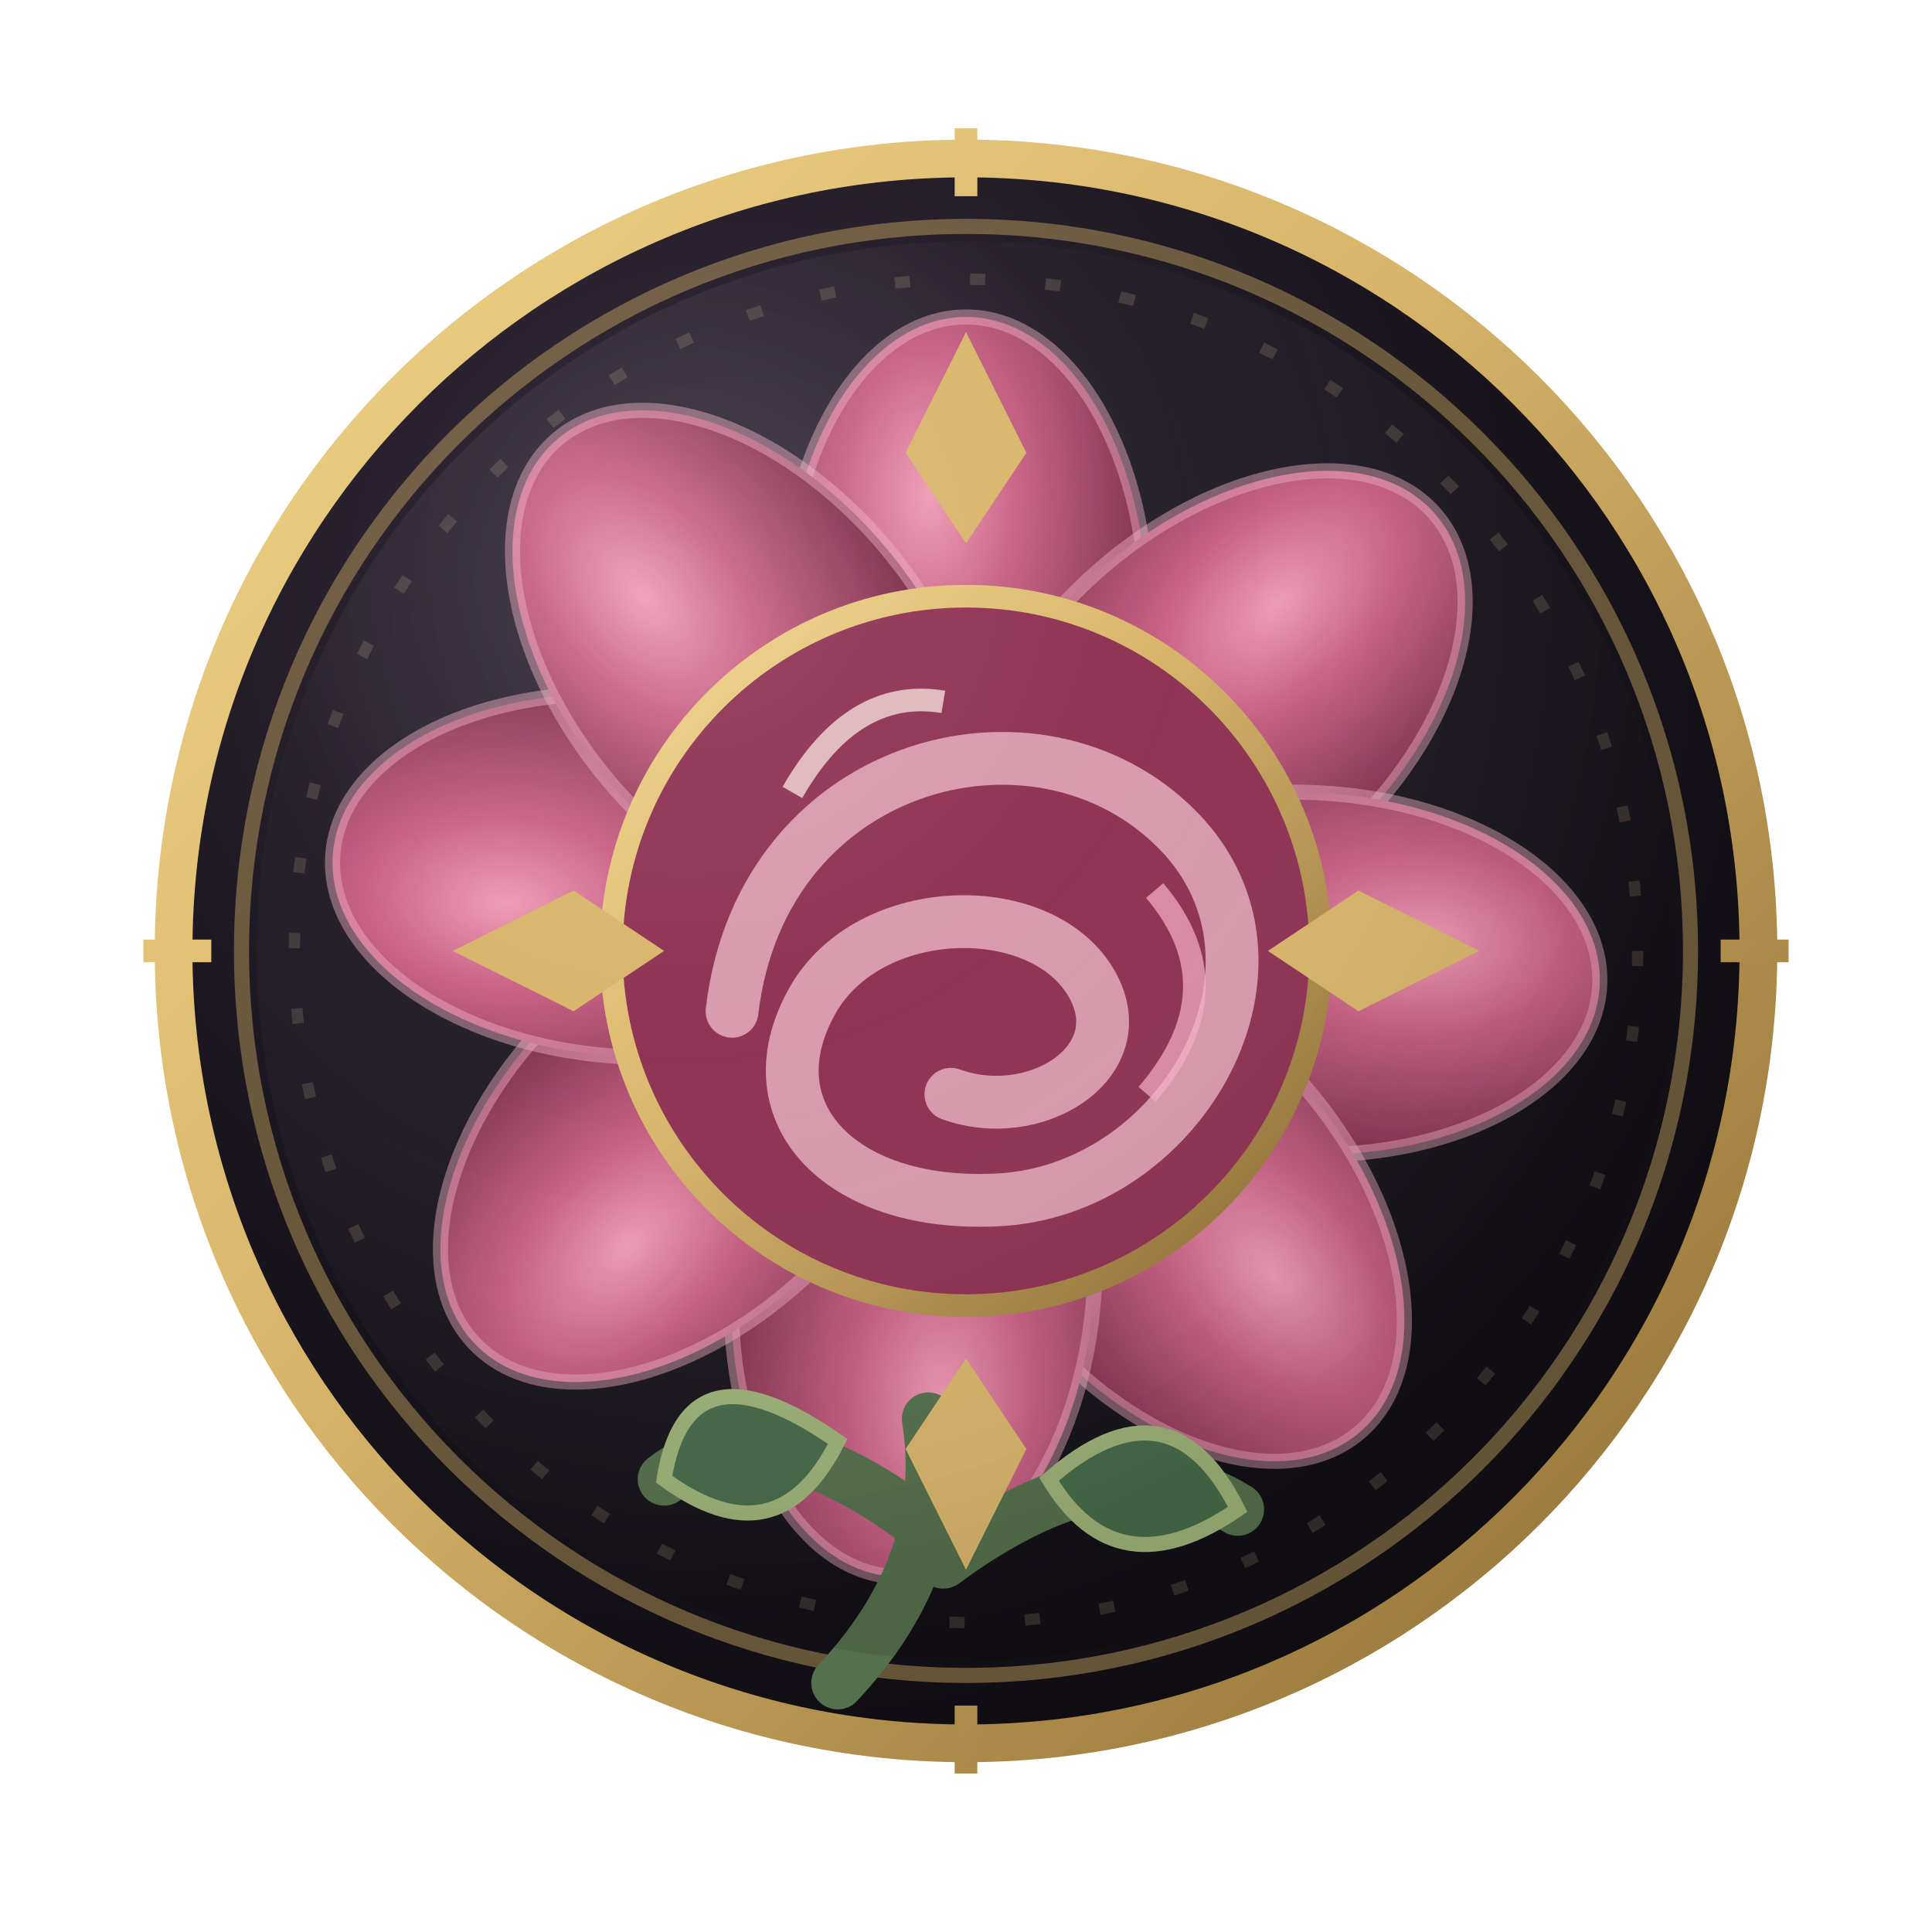
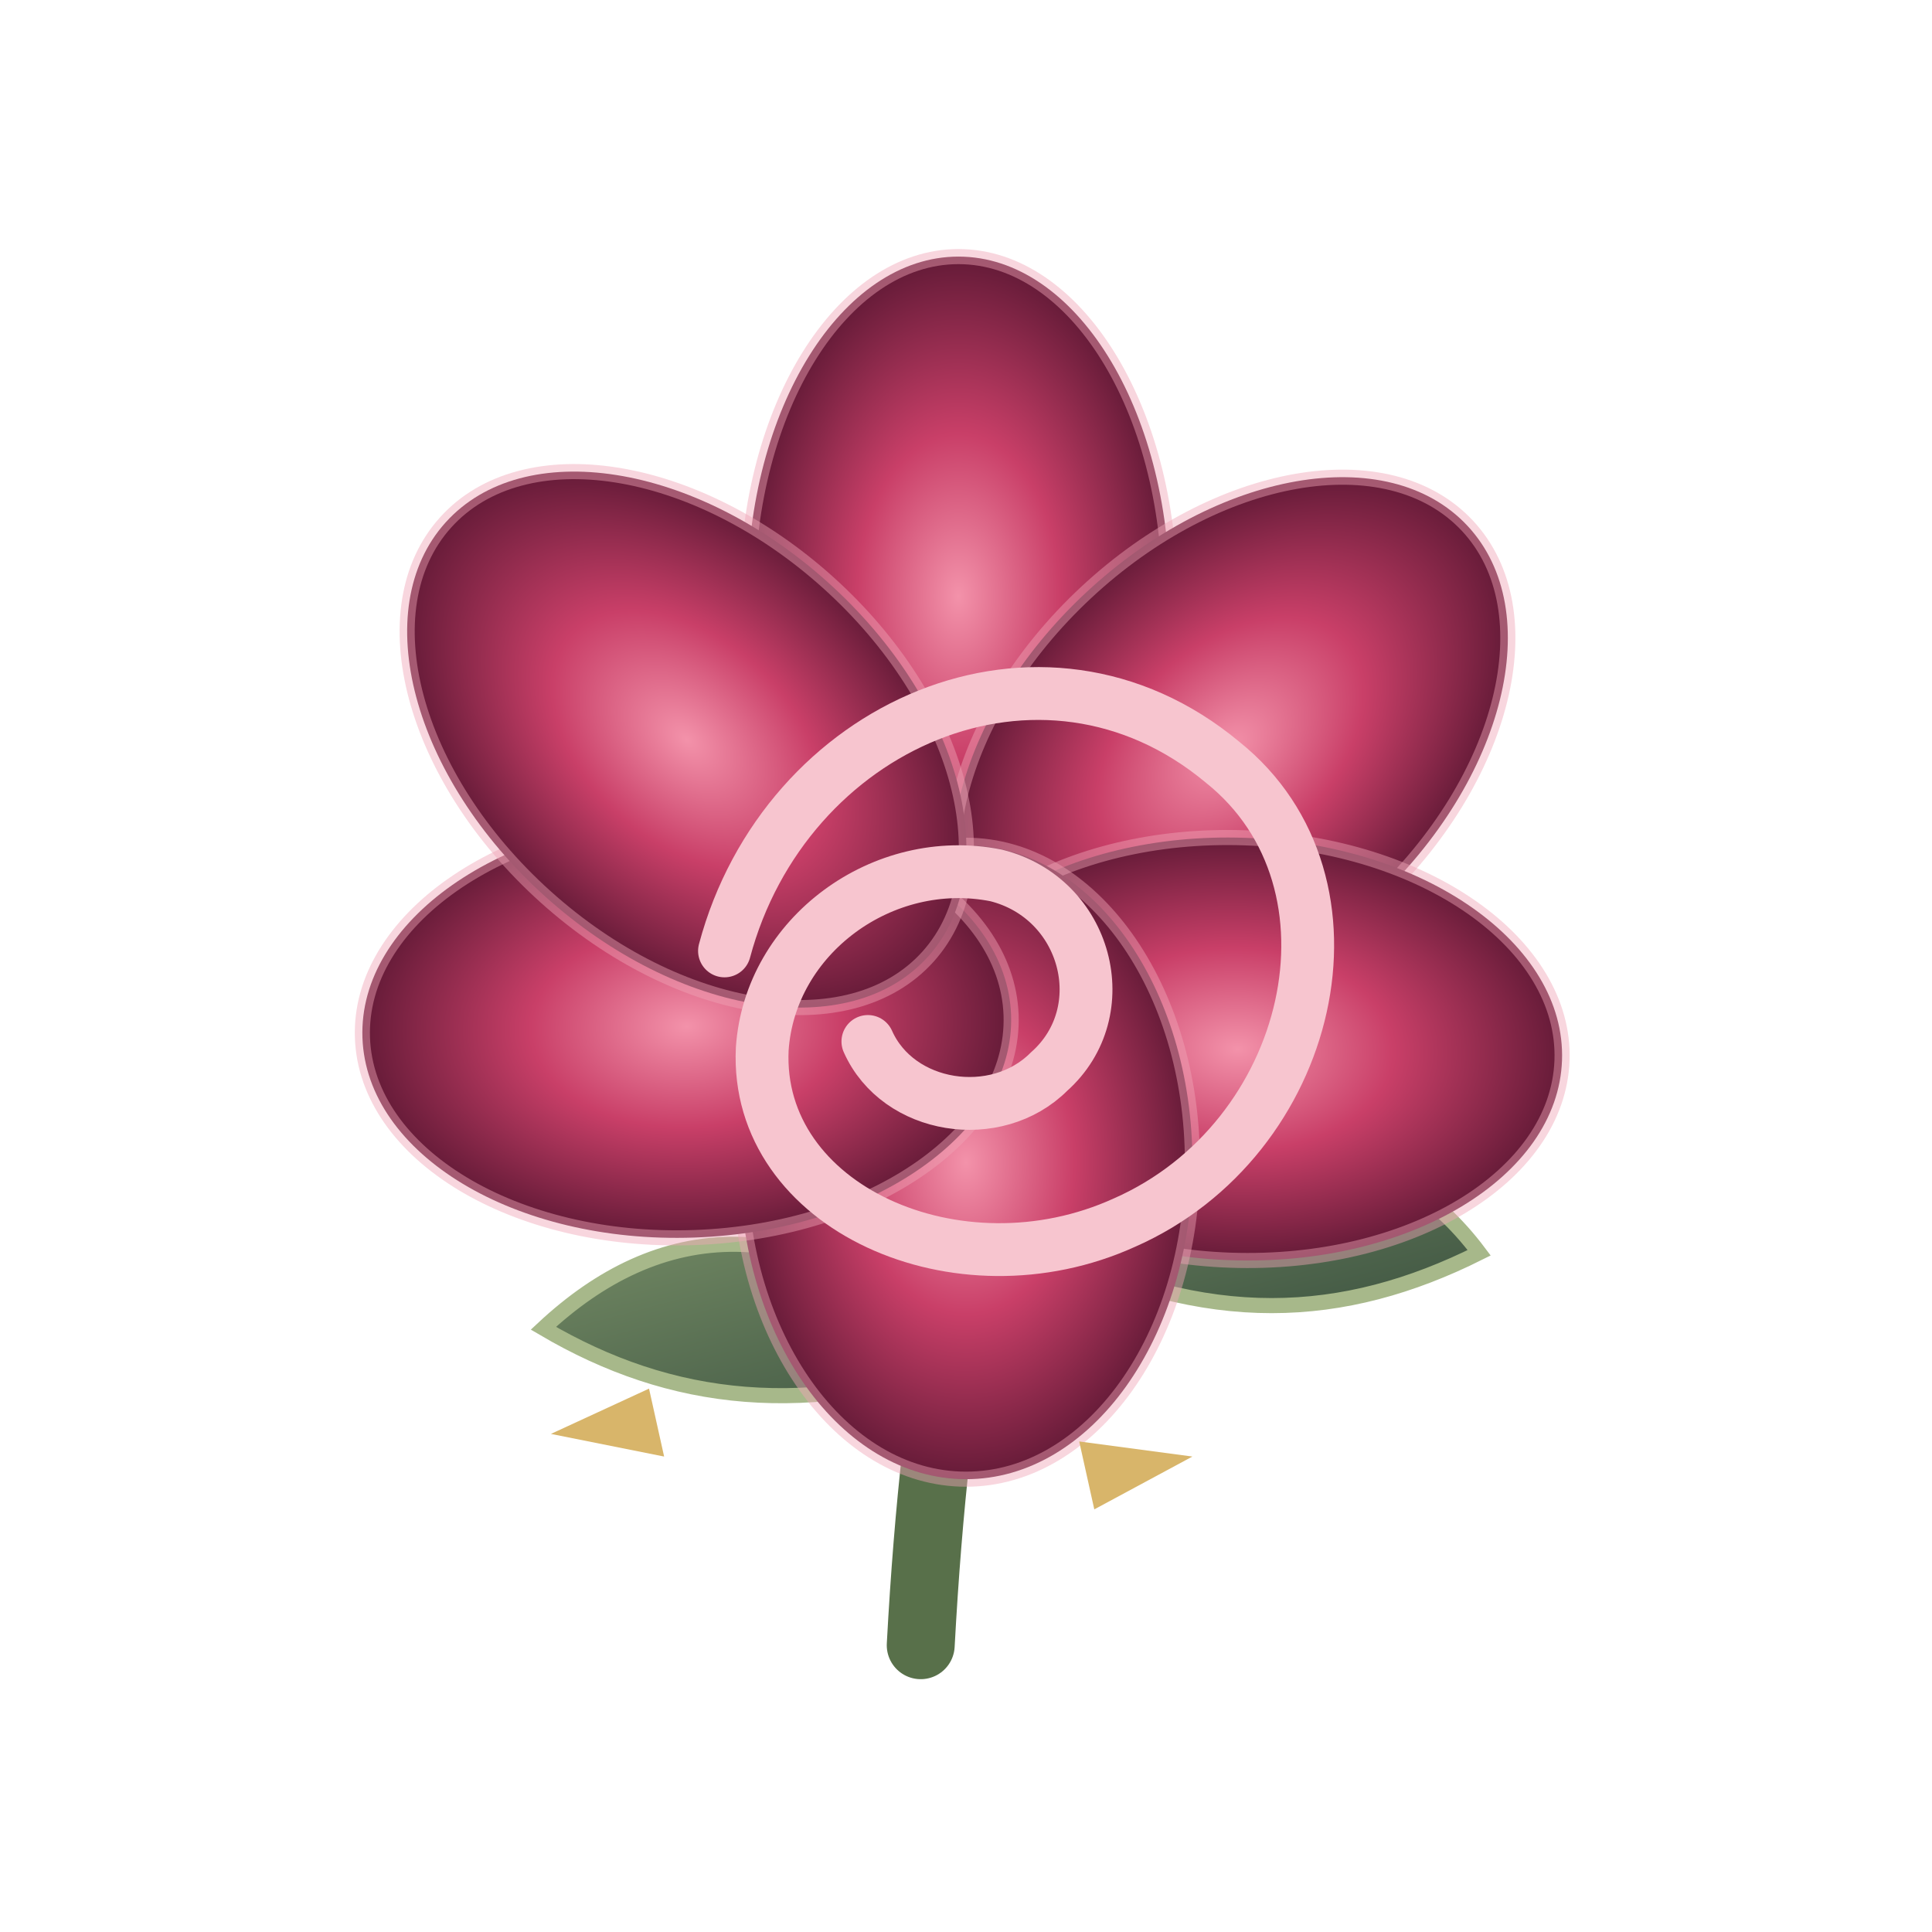
<svg xmlns="http://www.w3.org/2000/svg" width="256" height="256" viewBox="0 0 256 256">
  <defs>
-     <radialGradient id="bezel" cx="35%" cy="28%" r="75%">
-       <stop offset="0" stop-color="#3a3040" />
-       <stop offset=".55" stop-color="#1c1720" />
-       <stop offset="1" stop-color="#0f0c12" />
+     <radialGradient id="petal">
+       <stop stop-color="#F392AA" />
+       <stop offset=".48" stop-color="#C93F68" />
+       <stop offset="1" stop-color="#651B38" />
    </radialGradient>
-     <linearGradient id="gold" x1="0" y1="0" x2="1" y2="1">
-       <stop offset="0" stop-color="#f0d58a" />
-       <stop offset=".42" stop-color="#d8b56a" />
-       <stop offset="1" stop-color="#8b6b32" />
+     <linearGradient id="leaf" x2="1" y2="1">
+       <stop stop-color="#82996E" />
+       <stop offset="1" stop-color="#304638" />
    </linearGradient>
-     <radialGradient id="gloss" cx="30%" cy="22%" r="75%">
-       <stop offset="0" stop-color="#ffffff" stop-opacity=".22" />
-       <stop offset=".45" stop-color="#ffffff" stop-opacity=".03" />
-       <stop offset="1" stop-color="#000000" stop-opacity=".2" />
-     </radialGradient>
  </defs>
-   <defs>
-     <radialGradient id="wine" cx="40%" cy="30%" r="70%">
-       <stop offset="0" stop-color="#f09ab6" />
-       <stop offset=".35" stop-color="#c75f83" />
-       <stop offset="1" stop-color="#6f243f" />
-     </radialGradient>
-   </defs>
-   <ellipse cx="128" cy="137" rx="92" ry="96" fill="#05060D" opacity=".65" />
-   <circle cx="128" cy="126" r="105" fill="url(#bezel)" stroke="url(#gold)" stroke-width="5" />
-   <circle cx="128" cy="126" r="96" fill="none" stroke="#d8b56a" stroke-opacity=".42" stroke-width="2" />
-   <circle cx="128" cy="126" r="89" fill="none" stroke="#e8d6a5" stroke-opacity=".16" stroke-width="1.5" stroke-dasharray="2 8" />
-   <path d="M128 17v9M128 226v9M19 126h9M228 126h9" stroke="url(#gold)" stroke-width="3" />
-   <g fill="url(#wine)" stroke="#f0b1c4" stroke-opacity=".45" stroke-width="2">
-     <ellipse cx="128" cy="81" rx="24" ry="39" />
-     <ellipse cx="161" cy="94" rx="24" ry="39" transform="rotate(48 161 94)" />
-     <ellipse cx="173" cy="129" rx="24" ry="39" transform="rotate(92 173 129)" />
-     <ellipse cx="155" cy="160" rx="24" ry="39" transform="rotate(140 155 160)" />
-     <ellipse cx="121" cy="170" rx="24" ry="39" transform="rotate(184 121 170)" />
-     <ellipse cx="91" cy="151" rx="24" ry="39" transform="rotate(226 91 151)" />
-     <ellipse cx="83" cy="116" rx="24" ry="39" transform="rotate(274 83 116)" />
-     <ellipse cx="99" cy="88" rx="24" ry="39" transform="rotate(320 99 88)" />
+   <path d="M122 218c2-37 7-62 16-84" fill="none" stroke="#58704A" stroke-width="9" stroke-linecap="round" />
+   <path d="M130 180c-24-21-43-18-58-4 17 10 35 12 58 4Zm8-15c25-20 46-15 58 1-18 9-36 10-58-1Z" fill="url(#leaf)" stroke="#A7B88A" stroke-width="2" />
+   <g fill="url(#petal)" stroke="#F0A6B7" stroke-opacity=".45" stroke-width="2">
+     <ellipse cx="127" cy="79" rx="28" ry="45" />
+     <ellipse cx="163" cy="99" rx="28" ry="43" transform="rotate(47 163 99)" />
+     <ellipse cx="164" cy="139" rx="28" ry="43" transform="rotate(92 164 139)" />
+     <ellipse cx="128" cy="154" rx="30" ry="42" />
+     <ellipse cx="91" cy="136" rx="28" ry="43" transform="rotate(-92 91 136)" />
+     <ellipse cx="91" cy="98" rx="28" ry="43" transform="rotate(-48 91 98)" />
  </g>
-   <g fill="none" stroke="#54704C" stroke-width="7" stroke-linecap="round">
-     <path d="M123 188 Q126 207 111 223" />
-     <path d="M122 202 Q101 186 88 196" />
-     <path d="M125 207 Q148 190 164 200" />
+   <path d="M96 126c8-30 42-45 66-25 20 16 12 50-13 61-22 10-49-2-48-23 1-15 16-26 31-23 12 3 16 18 7 26-7 7-20 5-24-4" fill="none" stroke="#F7C5CF" stroke-width="7" stroke-linecap="round" />
+   <g fill="#D8B56A">
+     <path d="M86 184l-13 6 15 3z" />
+     <path d="M143 191l15 2-13 7z" />
  </g>
-   <path d="M88 196 Q91 177 111 191 Q103 207 88 196Z M164 200 Q155 182 139 196 Q148 211 164 200Z" fill="#466A48" stroke="#9CB176" stroke-width="2" />
-   <circle cx="128" cy="126" r="47" fill="#8f3153" stroke="url(#gold)" stroke-width="3" />
-   <path d="M97 134 C101 100 139 91 157 111 C173 129 156 158 132 159 C111 160 99 147 108 132 C116 119 139 119 145 131 C150 141 137 149 126 145" fill="none" stroke="#f4c1cf" stroke-opacity=".72" stroke-width="7" stroke-linecap="round" />
-   <g fill="#f5c6d0" opacity=".7">
-     <path d="M105 105Q113 91 125 93" stroke="#fff1e8" stroke-width="3" fill="none" />
-     <path d="M153 118Q164 131 152 145" stroke="#f8afc8" stroke-width="3" fill="none" />
-   </g>
-   <g fill="#d8b56a">
-     <path d="M128 44 l8 16 -8 12 -8-12z" />
-     <path d="M196 126 l-16 8 -12-8 12-8z" />
-     <path d="M128 208 l-8-16 8-12 8 12z" />
-     <path d="M60 126 l16-8 12 8 -12 8z" />
-   </g>
-   <circle cx="128" cy="126" r="94" fill="url(#gloss)" opacity=".45" />
</svg>
